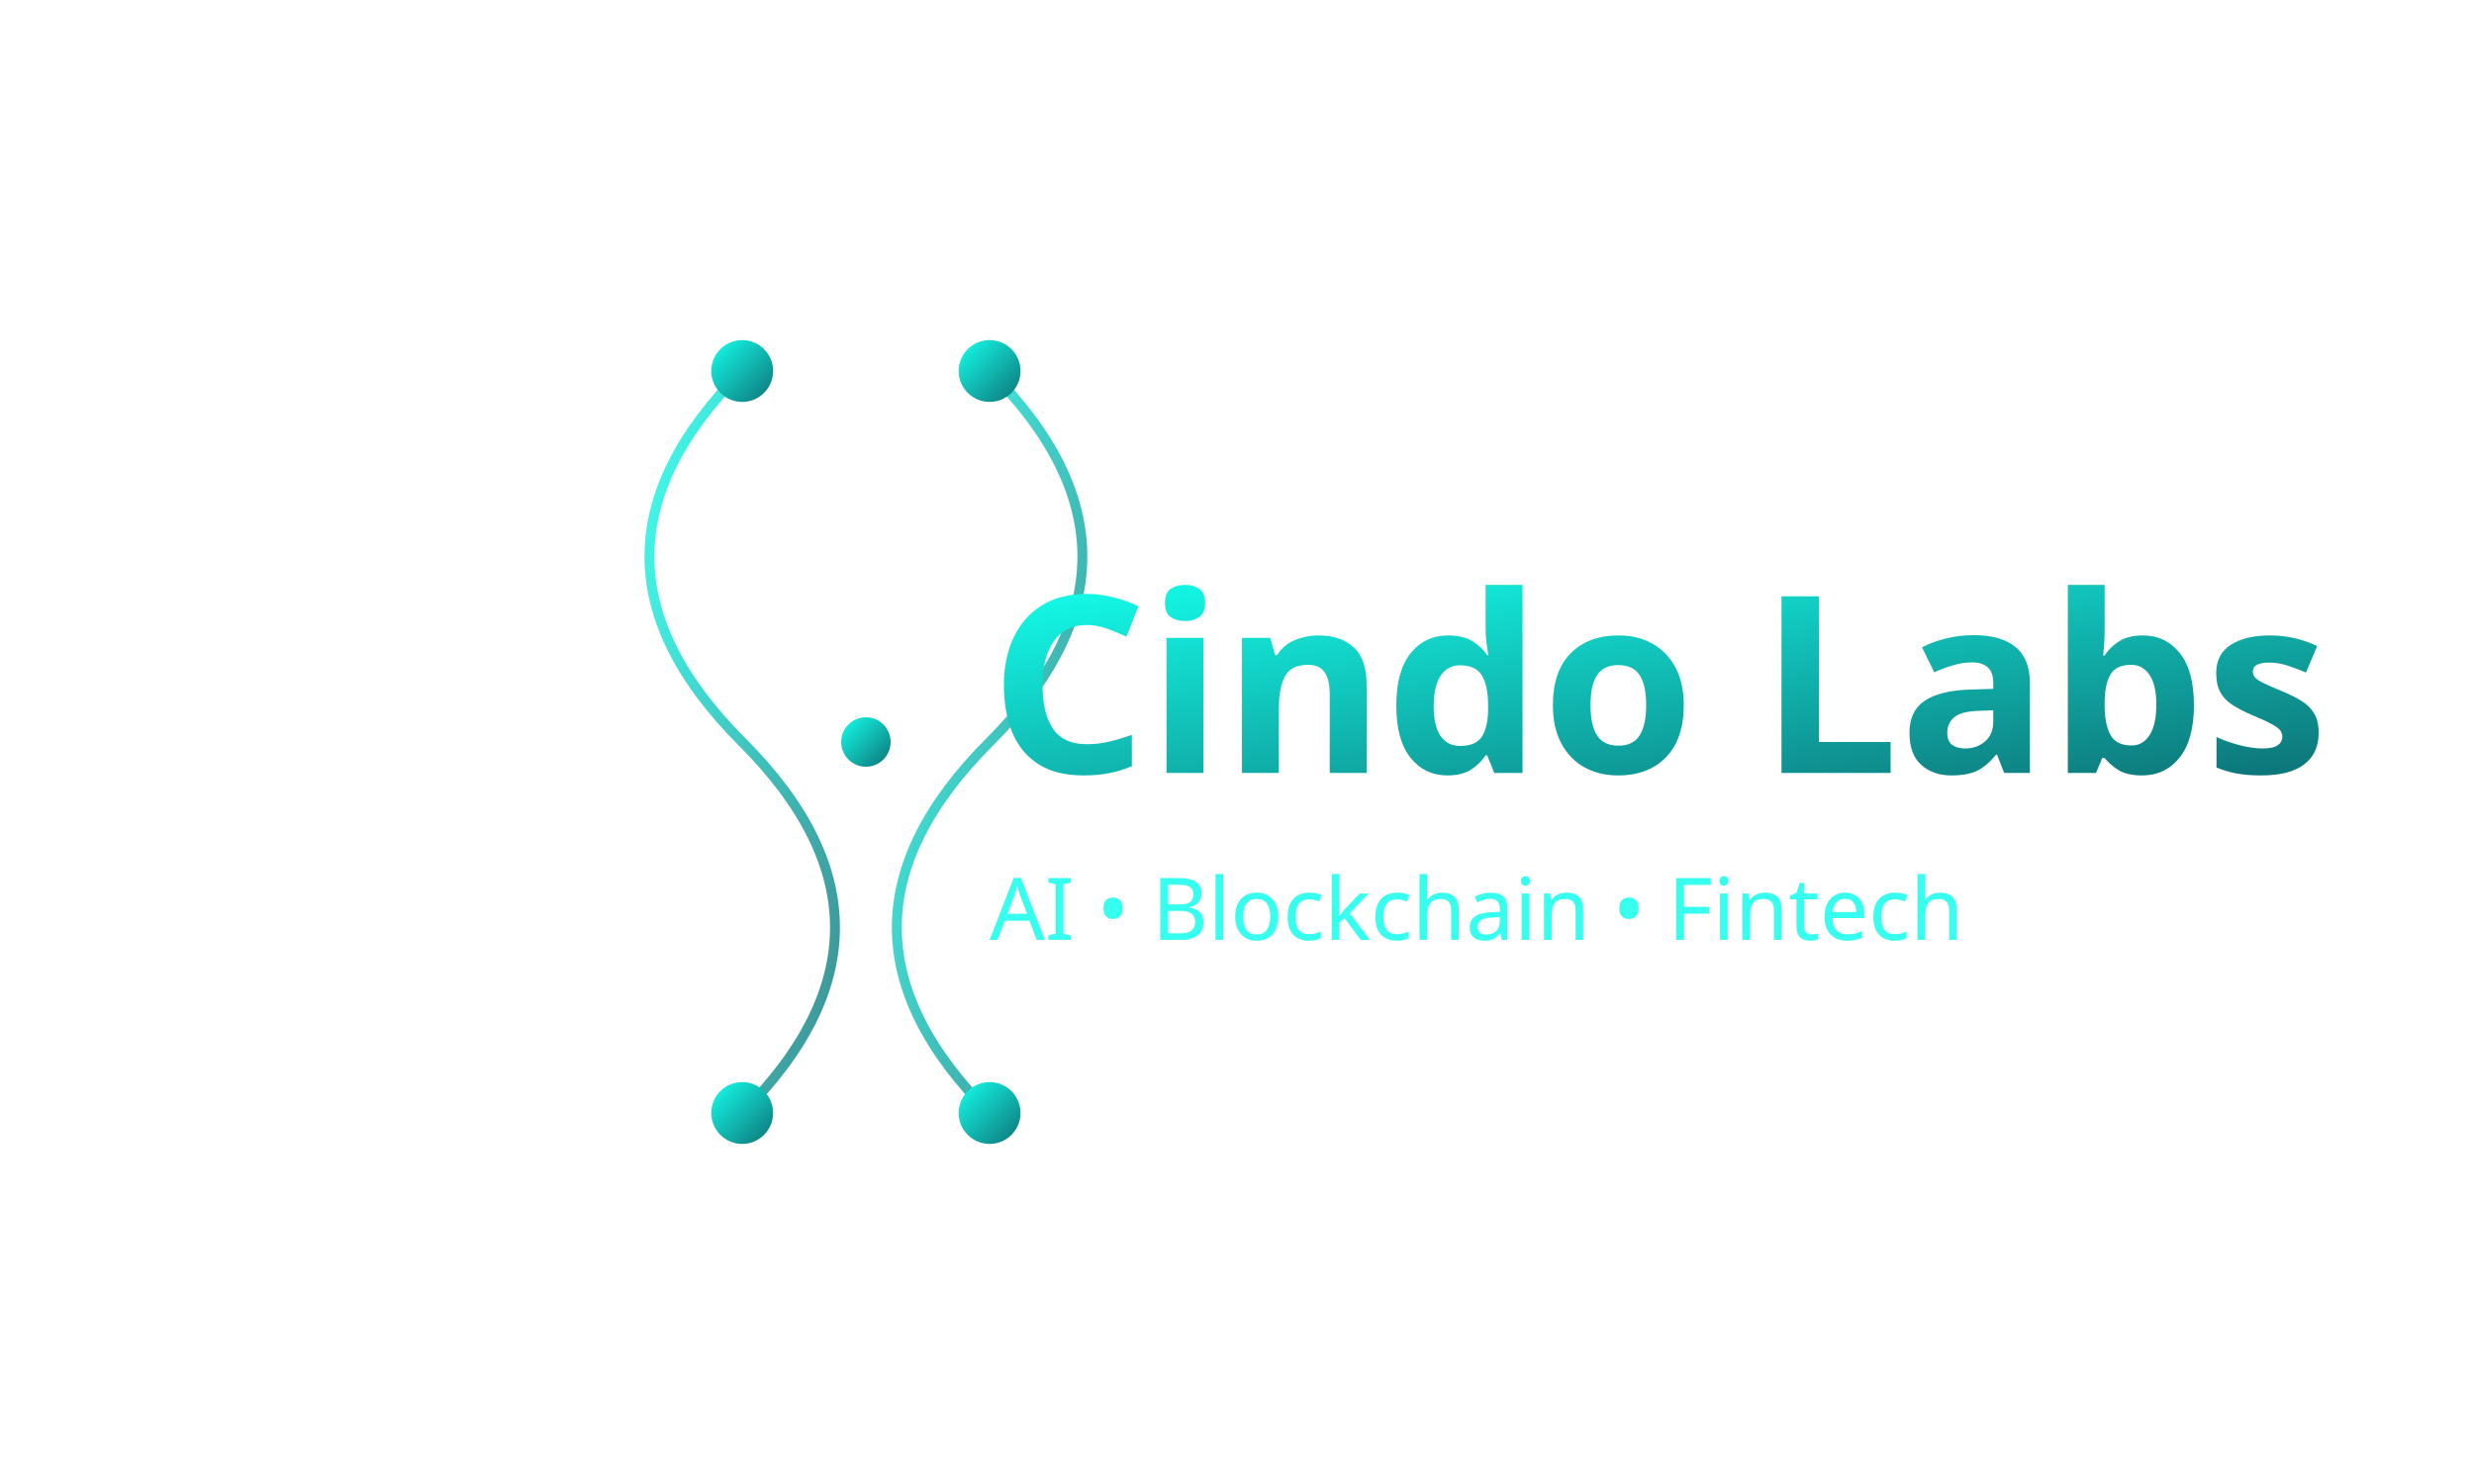
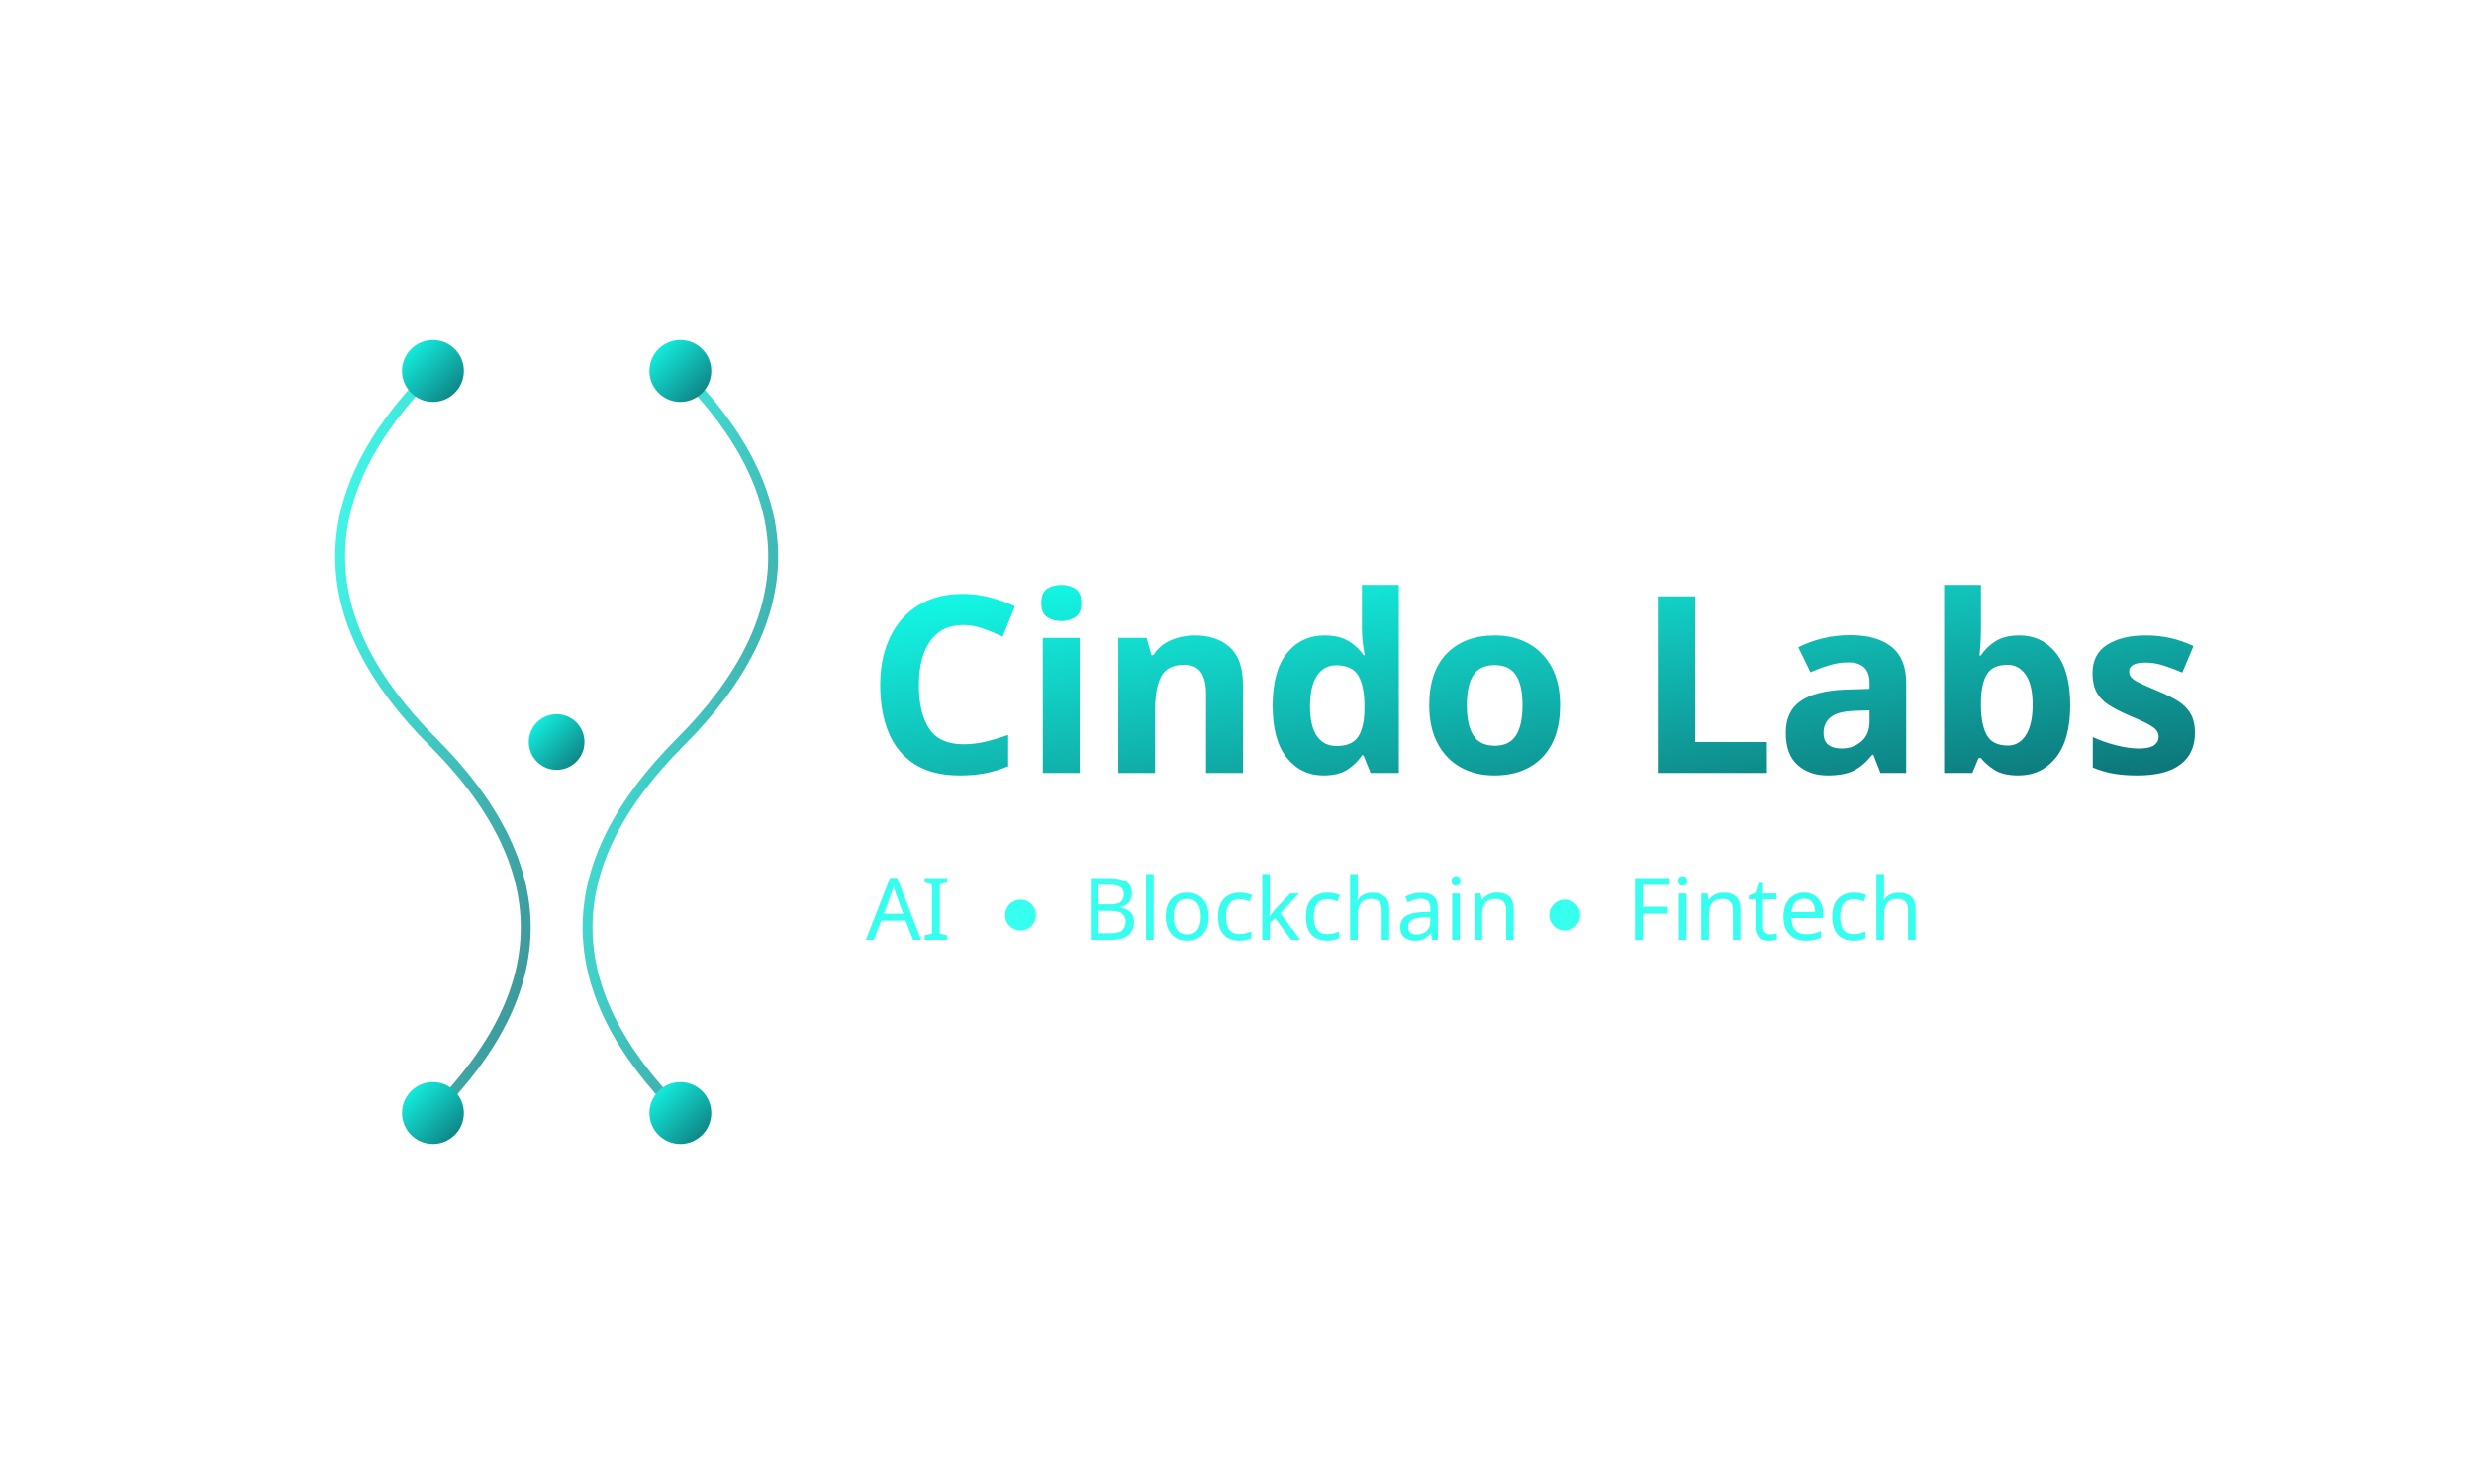
- <svg xmlns="http://www.w3.org/2000/svg" width="400" height="240" viewBox="0 0 400 240" role="img" aria-label="Cindo Labs Fintech AI Logo Vertical Neural Lines - More Left">
+ <svg xmlns="http://www.w3.org/2000/svg" width="400" height="240" viewBox="0 0 400 240" role="img" aria-label="Cindo Labs Fintech AI Logo - Pulsating Dots">
  <defs>
    <linearGradient id="neuralGrad" x1="0%" y1="0%" x2="100%" y2="100%">
      <stop offset="0%" stop-color="#14FFEC" />
      <stop offset="100%" stop-color="#0D7377" />
    </linearGradient>
  </defs>
-   <g stroke="url(#neuralGrad)" stroke-width="1.6" opacity="0.8" fill="none" transform="translate(10, 20)">
-     <path d="M110 40 Q80 70, 110 100 T110 160" />
-     <path d="M150 40 Q180 70, 150 100 T150 160" />
+   <g stroke="url(#neuralGrad)" stroke-width="1.6" opacity="0.8" fill="none" transform="translate(-20, 20)">
+     <path d="M90 40 Q60 70, 90 100 T90 160" />
+     <path d="M130 40 Q160 70, 130 100 T130 160" />
  </g>
-   <g transform="translate(10, 20)">
-     <circle cx="110" cy="40" r="5" fill="url(#neuralGrad)">
-       <animate attributeName="r" values="5;7;5" dur="2s" repeatCount="indefinite" />
+   <g transform="translate(-20, 20)">
+     <circle cx="90" cy="40" r="5" fill="url(#neuralGrad)">
+       <animate attributeName="r" values="5;8;5" dur="2s" repeatCount="indefinite" />
    </circle>
-     <circle cx="110" cy="160" r="5" fill="url(#neuralGrad)" />
-     <circle cx="150" cy="40" r="5" fill="url(#neuralGrad)" />
-     <circle cx="150" cy="160" r="5" fill="url(#neuralGrad)" />
-     <circle cx="130" cy="100" r="4" fill="url(#neuralGrad)">
-       <animate attributeName="r" values="4;6;4" dur="1.5s" repeatCount="indefinite" />
+     <circle cx="90" cy="160" r="5" fill="url(#neuralGrad)">
+       <animate attributeName="r" values="5;8;5" dur="2.2s" repeatCount="indefinite" />
+     </circle>
+     <circle cx="130" cy="40" r="5" fill="url(#neuralGrad)">
+       <animate attributeName="r" values="5;8;5" dur="1.8s" repeatCount="indefinite" />
+     </circle>
+     <circle cx="130" cy="160" r="5" fill="url(#neuralGrad)">
+       <animate attributeName="r" values="5;8;5" dur="2.4s" repeatCount="indefinite" />
+     </circle>
+     <circle cx="110" cy="100" r="4.5" fill="url(#neuralGrad)">
+       <animate attributeName="r" values="4.5;7;4.5" dur="1.6s" repeatCount="indefinite" />
    </circle>
  </g>
-   <text x="160" y="125" font-family="Poppins, Montserrat, sans-serif" font-size="40" font-weight="700" fill="url(#neuralGrad)">
+   <text x="140" y="125" font-family="Poppins, Montserrat, sans-serif" font-size="40" font-weight="700" fill="url(#neuralGrad)">
    Cindo Labs
  </text>
-   <text x="160" y="152" font-family="Poppins, sans-serif" font-size="14" fill="#14FFEC" opacity="0.85">
-     AI • Blockchain • Fintech
-   </text>
+   <g font-family="Poppins, sans-serif" font-size="14" fill="#14FFEC" opacity="0.85">
+     <text x="140" y="152">AI</text>
+     <circle cx="165" cy="148" r="2.5" fill="#14FFEC">
+       <animate attributeName="r" values="2.5;4;2.5" dur="1.5s" repeatCount="indefinite" />
+     </circle>
+     <text x="175" y="152">Blockchain</text>
+     <circle cx="253" cy="148" r="2.5" fill="#14FFEC">
+       <animate attributeName="r" values="2.5;4;2.5" dur="1.8s" repeatCount="indefinite" />
+     </circle>
+     <text x="263" y="152">Fintech</text>
+   </g>
</svg>
